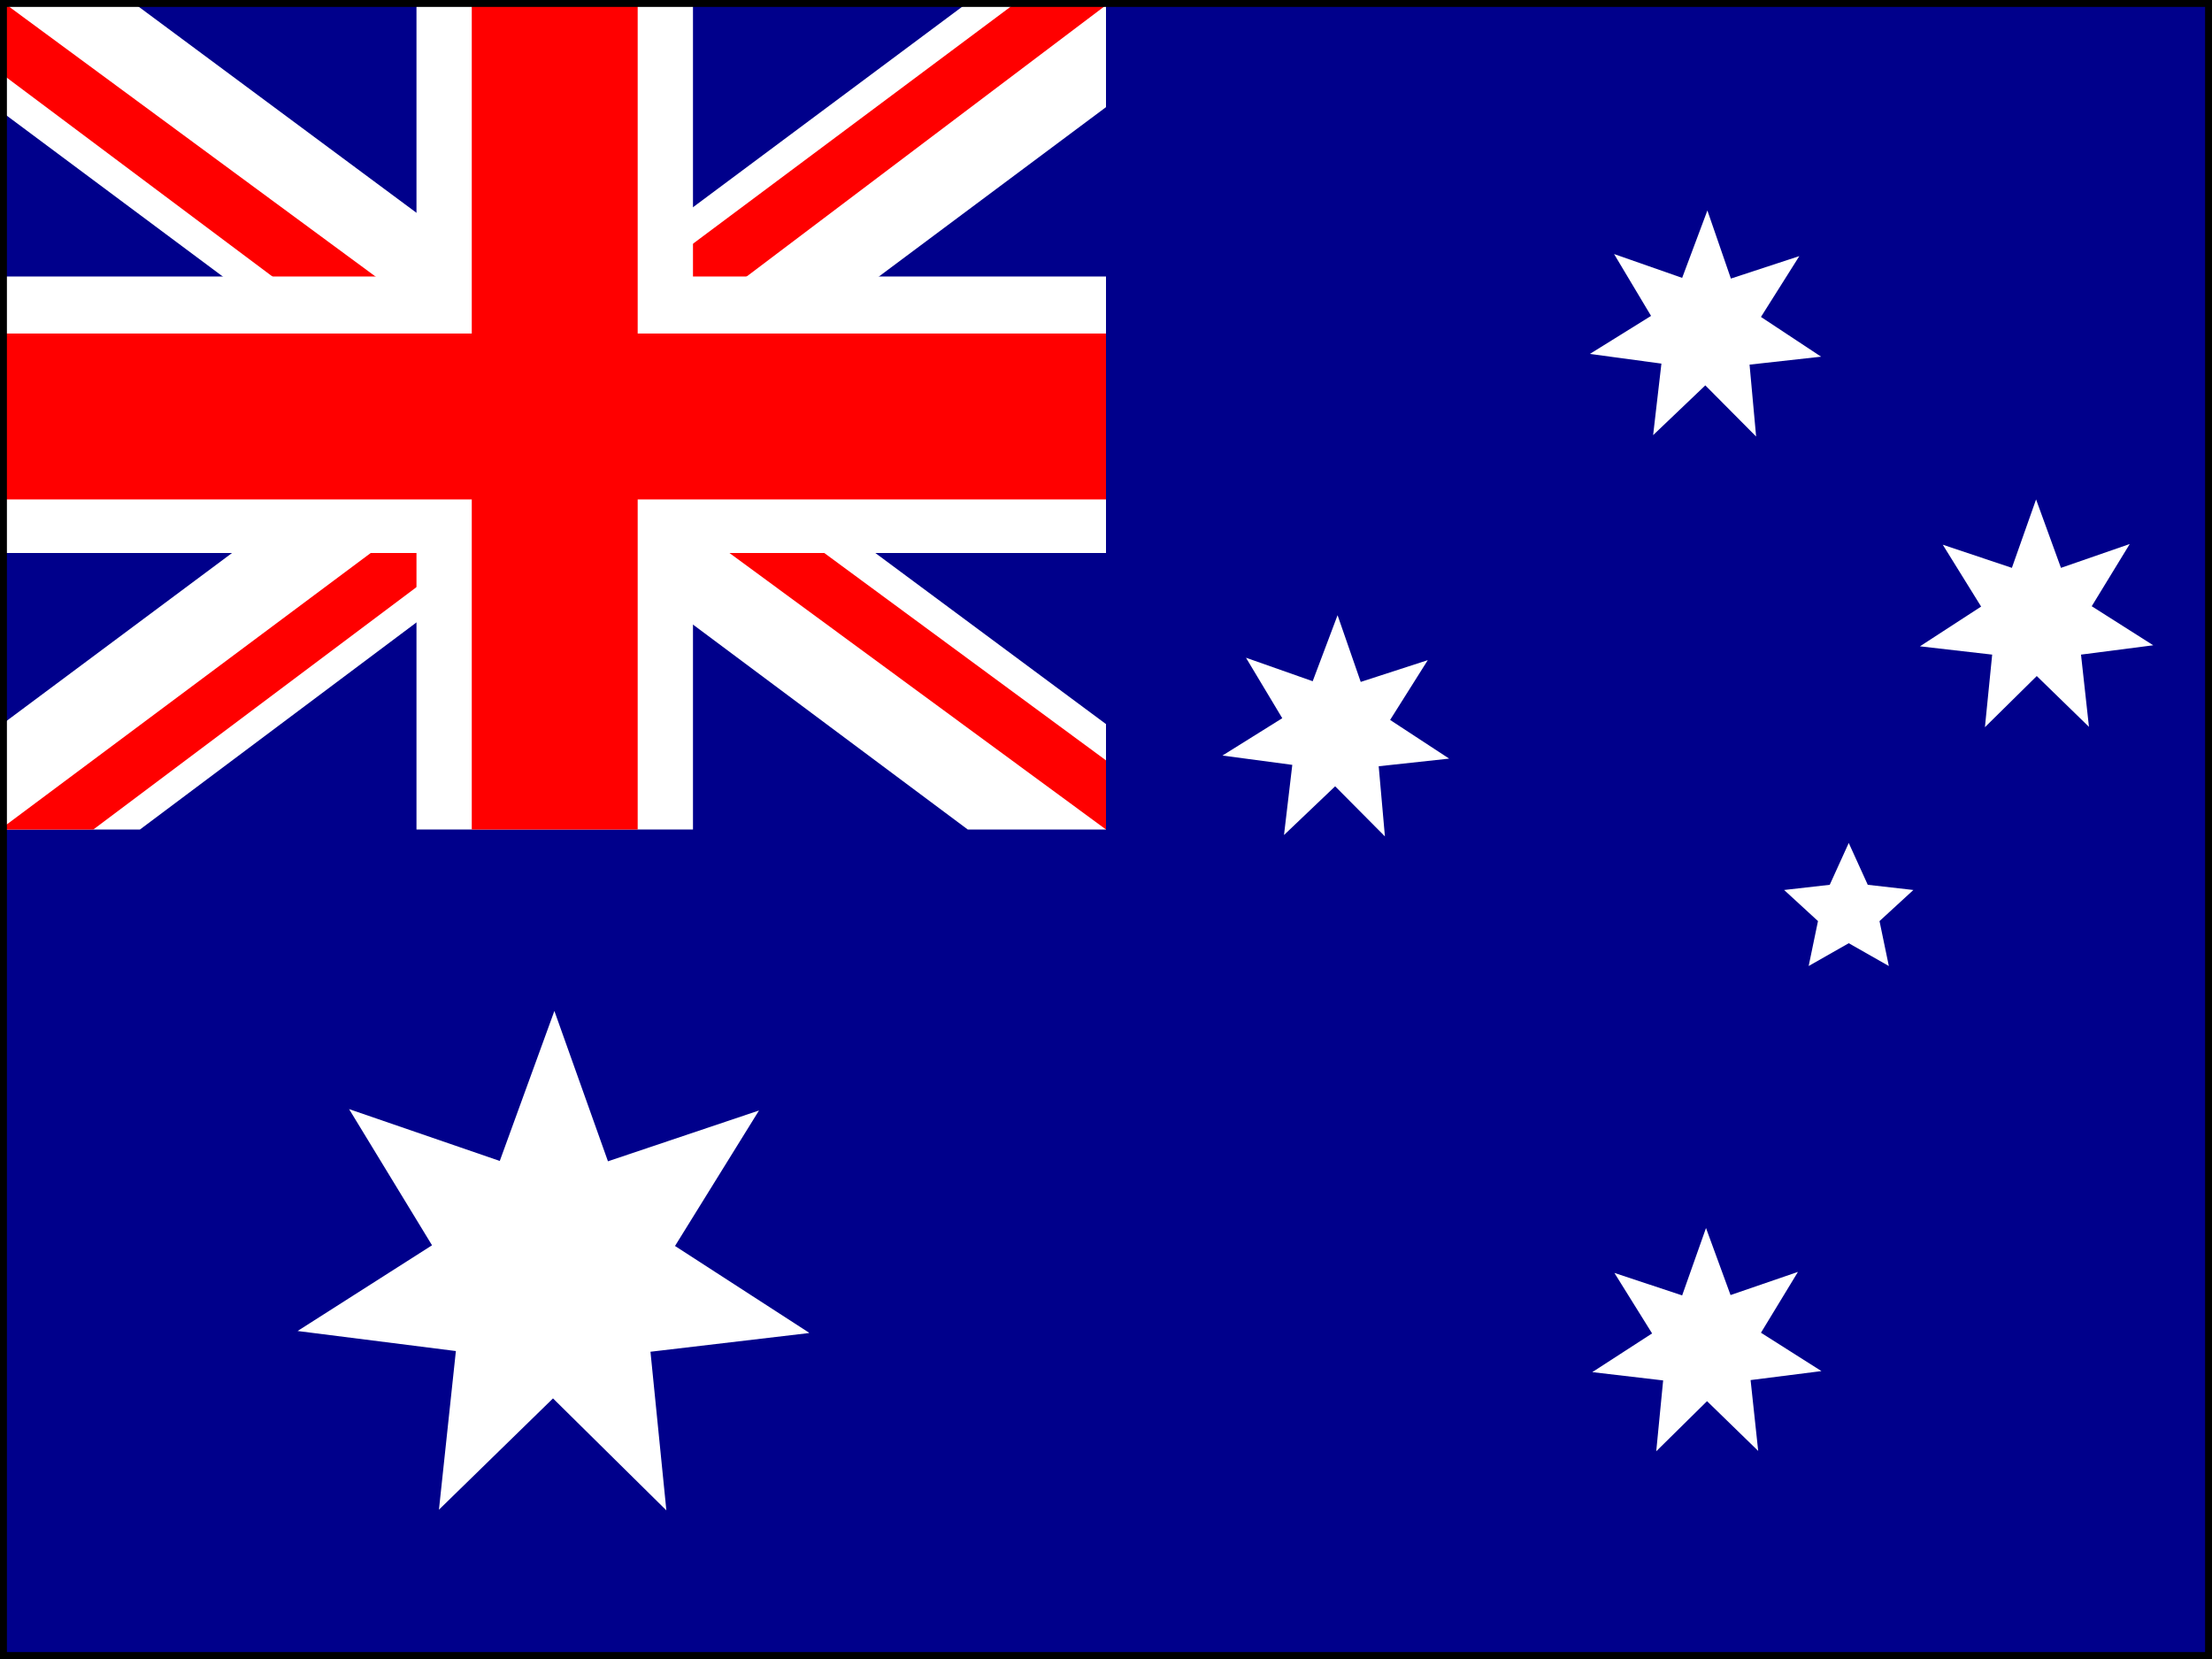
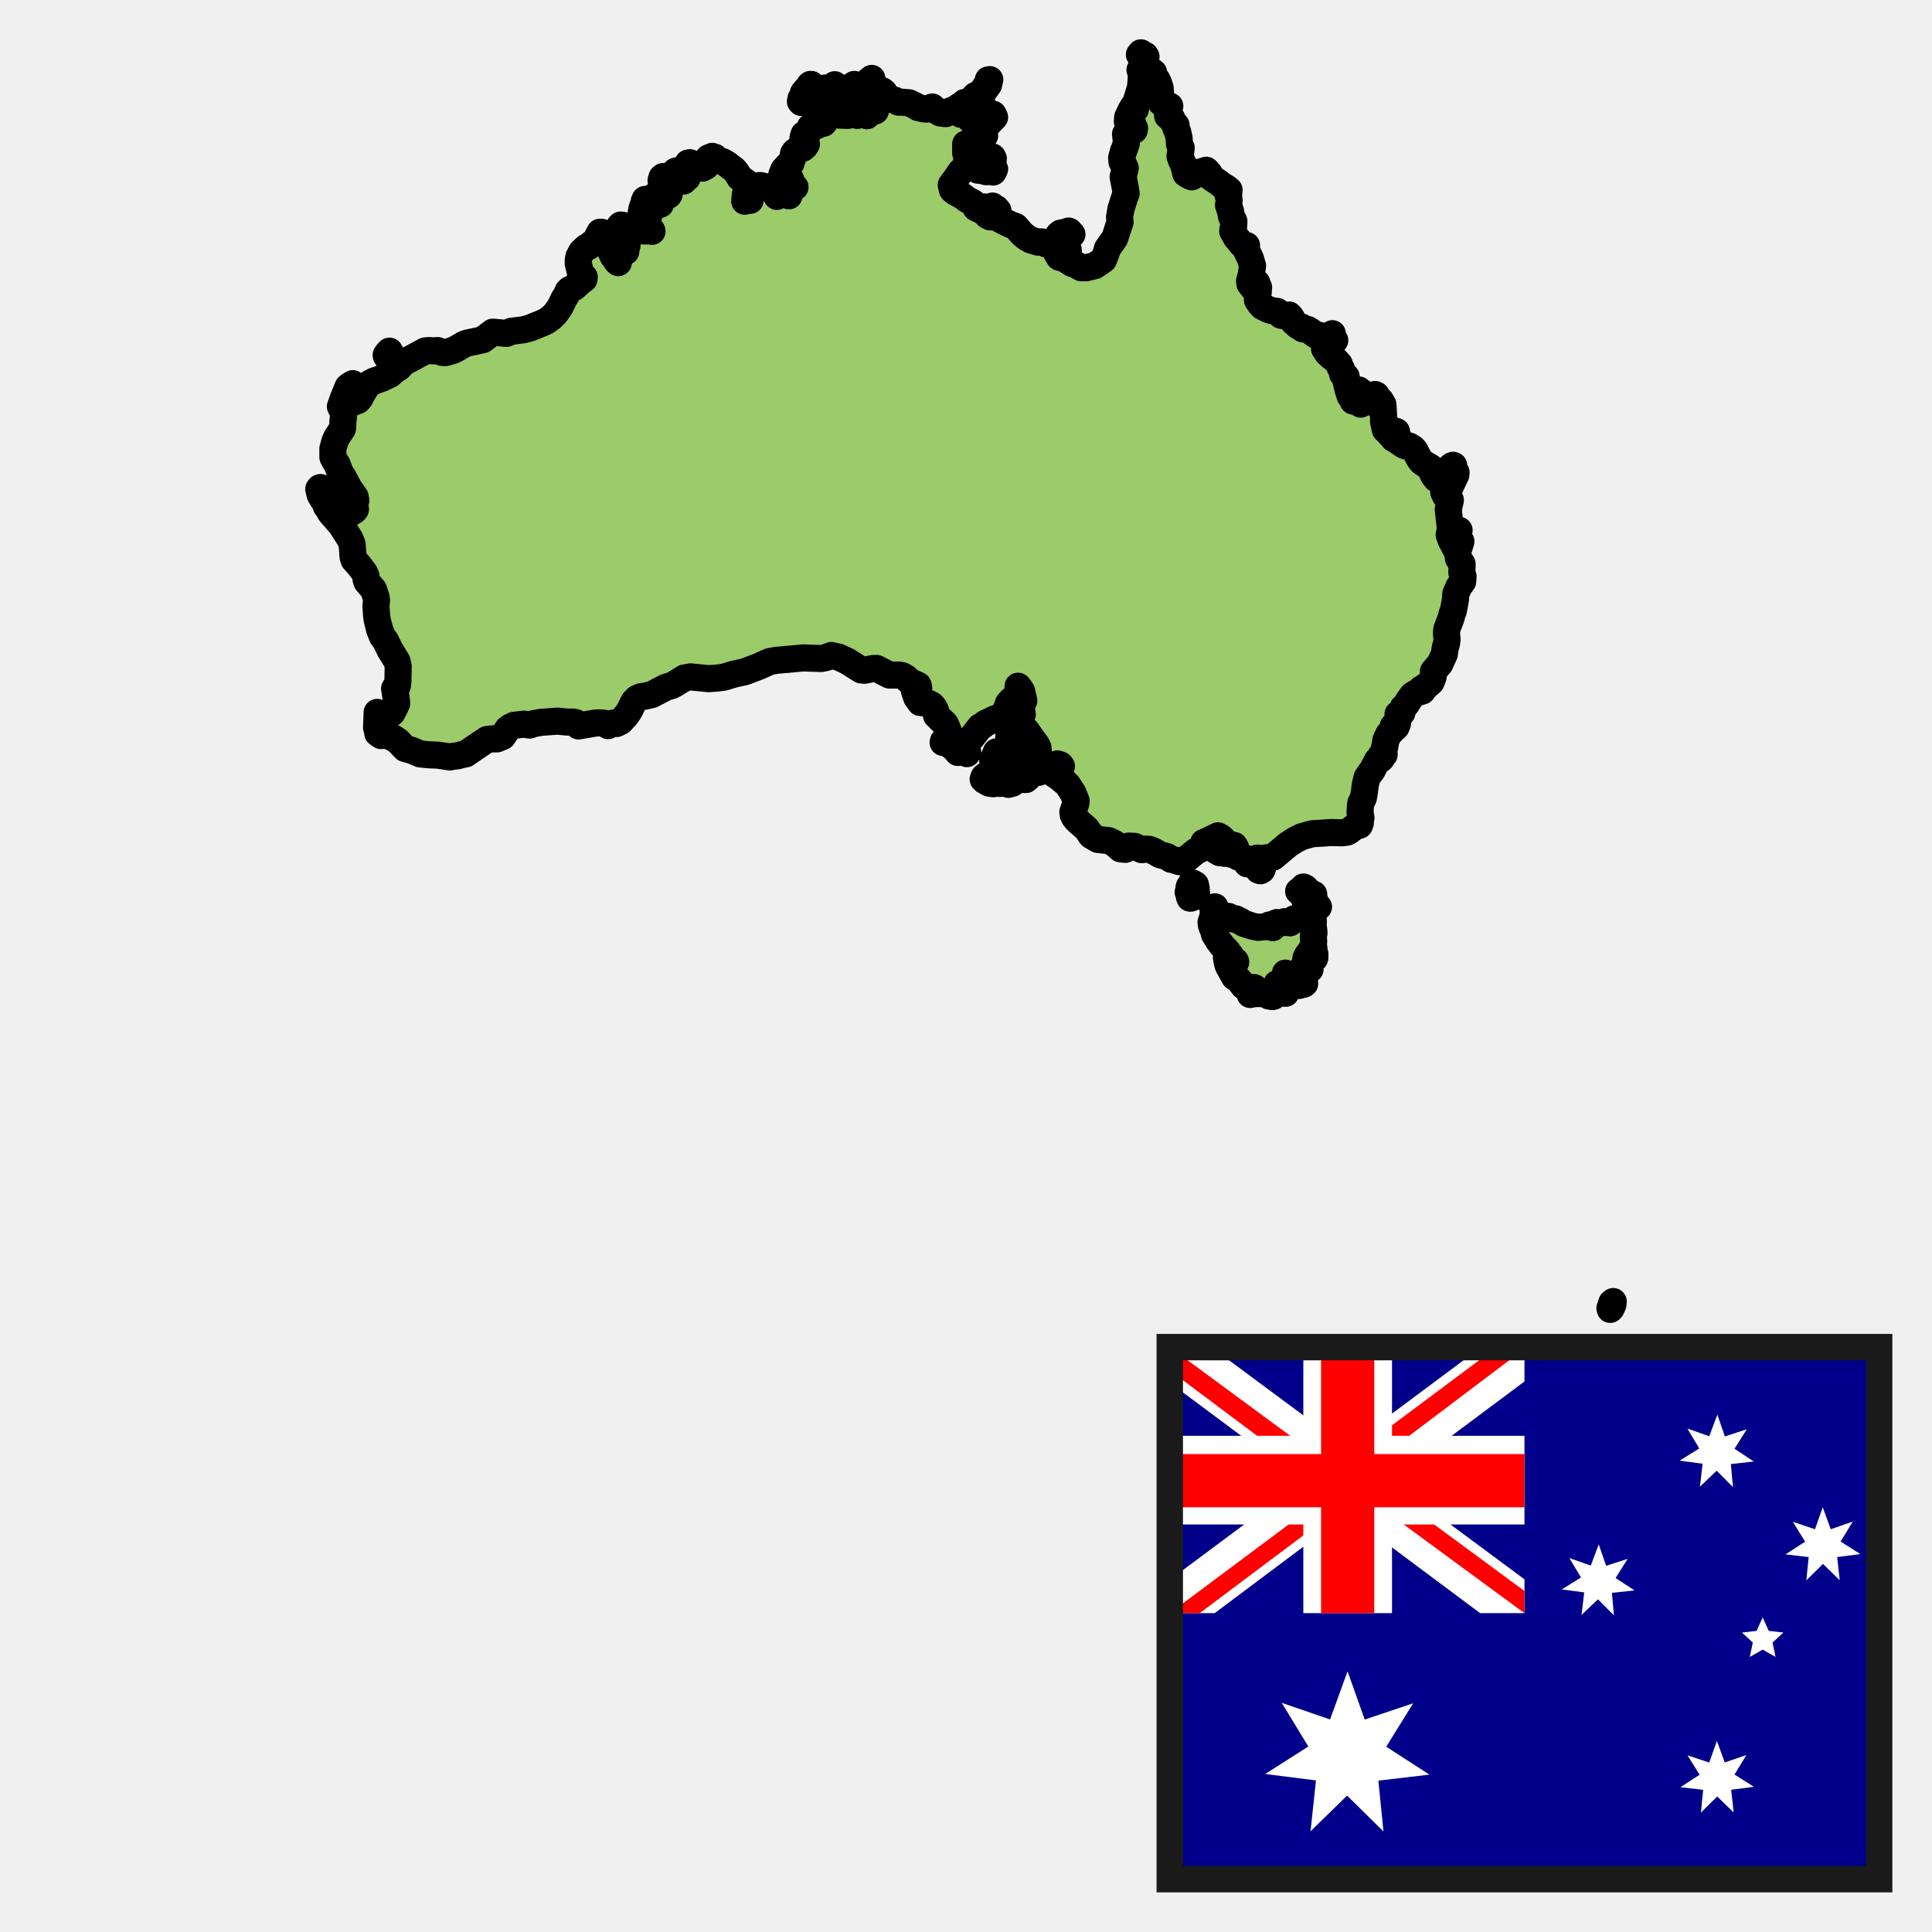
- <svg xmlns="http://www.w3.org/2000/svg" id="flag-icons-au" viewBox="0 0 640 480" data-copyright="© 2026 Sensory App House">
-   <path fill="#00008B" d="M0 0h640v480H0z" />
-   <path fill="#fff" d="m37.5 0 122 90.5L281 0h39v31l-120 89.5 120 89V240h-40l-120-89.5L40.5 240H0v-30l119.5-89L0 32V0z" />
-   <path fill="red" d="M212 140.5 320 220v20l-135.5-99.5zm-92 10 3 17.5-96 72H0zM320 0v1.5l-124.5 94 1-22L295 0zM0 0l119.5 88h-30L0 21z" />
-   <path fill="#fff" d="M120.5 0v240h80V0zM0 80v80h320V80z" />
-   <path fill="red" d="M0 96.5v48h320v-48zM136.5 0v240h48V0z" />
-   <path fill="#fff" d="m527 396.7-20.5 2.6 2.2 20.5-14.8-14.4-14.7 14.5 2-20.5-20.5-2.4 17.3-11.2-10.9-17.5 19.6 6.5 6.9-19.5 7.1 19.4 19.5-6.7-10.7 17.6zm-3.7-117.2 2.7-13-9.8-9 13.2-1.5 5.5-12.1 5.5 12.1 13.2 1.5-9.8 9 2.7 13-11.6-6.6zm-104.1-60-20.3 2.2 1.8 20.3-14.4-14.5-14.8 14.1 2.4-20.3-20.2-2.7 17.3-10.8-10.5-17.5 19.3 6.8L387 178l6.7 19.3 19.4-6.3-10.9 17.3 17.1 11.2ZM623 186.7l-20.9 2.7 2.3 20.9-15.1-14.7-15 14.8 2.1-21-20.9-2.4 17.7-11.5-11.1-17.9 20 6.7 7-19.8 7.2 19.8 19.9-6.9-11 18zm-96.1-83.5-20.7 2.3 1.9 20.8-14.7-14.8-15.1 14.4 2.4-20.7-20.7-2.8 17.7-11L467 73.5l19.7 6.9 7.3-19.5 6.8 19.7 19.8-6.5-11.1 17.6zM234 385.7l-45.8 5.4 4.6 45.9-32.8-32.4-33 32.2 4.9-45.9-45.8-5.8 38.9-24.8-24-39.4 43.6 15 15.8-43.4 15.5 43.5 43.7-14.7-24.3 39.2 38.8 25.1Z" />
-   <rect x="1" y="1" width="638" height="478" fill="none" stroke="#000000" stroke-width="2" />
+ <svg xmlns="http://www.w3.org/2000/svg" viewBox="0 0 512 512">
+   <g transform="translate(51.76 -23.74) scale(0.7978)">
+     <path d="M 323.7 65.0 L 323.4 66.2 L 323.0 67.1 L 322.9 67.6 L 323.0 68.3 L 323.8 68.8 L 324.4 69.2 L 324.7 70.1 L 325.8 71.4 L 325.7 72.3 L 326.3 73.5 L 326.8 75.7 L 326.9 77.6 L 327.5 78.9 L 327.1 81.7 L 327.5 82.9 L 328.0 83.8 L 328.6 85.7 L 329.0 87.4 L 329.7 87.9 L 331.0 88.5 L 332.3 87.8 L 333.3 87.0 L 334.3 86.8 L 335.8 86.3 L 336.8 87.4 L 337.4 88.7 L 339.9 90.4 L 341.3 91.5 L 342.4 92.1 L 343.4 92.9 L 343.3 93.8 L 343.0 94.4 L 343.3 95.4 L 343.4 96.5 L 343.2 97.9 L 343.9 100.0 L 344.2 101.7 L 345.0 103.3 L 344.9 105.0 L 344.7 105.7 L 344.6 106.6 L 345.3 107.8 L 345.8 108.7 L 346.6 109.6 L 347.7 111.0 L 348.5 111.3 L 349.2 111.3 L 349.1 112.8 L 350.5 115.7 L 351.2 118.1 L 350.7 121.3 L 350.2 123.1 L 350.3 124.0 L 352.1 126.3 L 353.1 126.7 L 352.9 127.7 L 352.8 129.4 L 353.6 130.6 L 354.5 131.6 L 355.5 132.1 L 356.5 132.6 L 357.8 133.0 L 359.4 133.2 L 360.2 133.9 L 360.7 134.5 L 362.0 134.7 L 362.5 134.6 L 363.3 134.4 L 363.7 134.8 L 364.1 135.3 L 364.8 136.7 L 366.3 138.0 L 367.3 138.3 L 367.9 139.0 L 368.7 139.1 L 369.5 139.2 L 370.5 139.8 L 372.1 141.0 L 373.6 141.2 L 374.3 141.5 L 375.8 142.9 L 376.4 143.6 L 377.0 144.7 L 376.2 144.8 L 375.5 144.6 L 375.1 145.6 L 376.1 147.1 L 377.2 148.1 L 378.6 149.2 L 380.0 150.7 L 380.3 151.8 L 380.7 152.3 L 381.1 154.0 L 382.3 154.9 L 382.3 156.7 L 382.9 159.1 L 383.6 161.3 L 384.1 161.9 L 384.6 163.0 L 385.2 162.8 L 385.7 162.5 L 386.6 163.5 L 387.1 164.0 L 387.4 163.7 L 386.8 161.7 L 387.2 160.6 L 387.6 160.4 L 388.1 160.4 L 388.7 161.3 L 389.6 162.3 L 391.2 163.2 L 392.4 164.1 L 392.8 164.0 L 392.7 163.4 L 392.7 162.4 L 393.2 162.3 L 393.7 162.8 L 394.5 164.2 L 394.7 167.3 L 394.7 169.8 L 395.3 172.5 L 396.1 173.2 L 396.6 173.8 L 397.5 174.7 L 398.1 175.5 L 398.9 175.9 L 401.4 177.6 L 402.1 177.9 L 403.2 177.9 L 404.5 178.7 L 405.1 179.4 L 406.6 182.2 L 407.3 183.1 L 408.7 184.1 L 409.3 184.4 L 410.3 185.0 L 410.7 186.0 L 410.8 186.5 L 411.3 187.6 L 412.2 188.8 L 413.4 189.4 L 414.6 190.9 L 414.7 193.3 L 415.3 194.5 L 415.7 195.0 L 416.6 195.5 L 416.9 195.9 L 416.2 199.0 L 416.9 205.4 L 416.5 207.4 L 417.2 209.3 L 419.0 212.7 L 419.4 213.9 L 419.6 215.3 L 420.8 217.1 L 420.7 219.9 L 421.1 221.2 L 421.0 222.9 L 419.7 224.7 L 418.7 227.0 L 418.6 228.9 L 417.9 232.6 L 417.5 233.6 L 417.1 235.1 L 415.7 238.8 L 415.6 240.3 L 415.8 242.0 L 415.6 243.7 L 415.2 244.9 L 414.9 247.0 L 413.4 250.3 L 411.3 252.7 L 411.2 254.5 L 410.9 255.3 L 410.5 256.3 L 409.1 257.5 L 408.4 257.9 L 408.1 258.6 L 407.3 258.6 L 407.3 258.8 L 407.8 259.0 L 407.6 259.3 L 405.6 259.9 L 404.3 260.7 L 403.0 262.5 L 402.4 263.5 L 401.7 264.4 L 401.2 264.8 L 401.0 265.3 L 400.8 266.5 L 400.1 266.7 L 399.5 267.0 L 399.7 268.1 L 399.4 269.4 L 399.3 270.2 L 399.0 270.8 L 398.6 270.6 L 398.3 270.7 L 397.9 271.0 L 398.5 271.1 L 398.9 271.2 L 397.6 272.4 L 396.4 273.7 L 396.0 274.5 L 395.5 275.6 L 395.1 277.9 L 394.7 279.3 L 394.9 280.2 L 394.9 280.4 L 394.6 280.5 L 394.4 280.3 L 393.9 280.7 L 393.7 281.0 L 394.0 281.4 L 394.1 281.5 L 394.0 281.7 L 393.8 281.9 L 393.3 281.9 L 392.7 282.3 L 390.9 285.7 L 390.1 286.7 L 389.2 288.1 L 388.9 289.3 L 388.6 290.7 L 388.3 293.1 L 388.0 294.8 L 387.2 296.4 L 387.0 297.5 L 386.9 299.7 L 387.2 301.4 L 387.0 302.3 L 387.0 303.1 L 386.7 303.9 L 385.6 304.1 L 384.7 304.7 L 383.3 305.8 L 382.5 306.2 L 380.8 306.4 L 377.5 306.3 L 371.1 306.7 L 369.9 307.0 L 367.5 307.7 L 365.3 308.8 L 363.0 310.3 L 358.0 314.5 L 354.1 314.9 L 353.4 314.9 L 352.8 314.8 L 352.0 315.1 L 352.0 315.6 L 352.7 316.1 L 353.2 316.6 L 354.0 316.0 L 354.4 316.1 L 354.5 317.4 L 354.5 318.2 L 354.3 318.7 L 353.8 319.0 L 353.2 318.8 L 353.1 318.4 L 352.4 317.3 L 351.5 316.4 L 350.7 316.1 L 350.2 316.4 L 349.4 316.7 L 348.8 315.5 L 348.1 314.5 L 347.1 314.4 L 346.3 314.4 L 345.7 314.0 L 344.4 313.3 L 344.6 312.8 L 345.0 312.2 L 345.7 312.0 L 345.5 311.2 L 345.1 310.6 L 344.1 310.4 L 343.4 310.5 L 343.0 311.0 L 342.5 311.9 L 340.3 313.0 L 339.2 312.4 L 338.0 311.5 L 338.6 311.5 L 339.8 311.5 L 340.8 310.7 L 341.3 310.2 L 341.8 309.1 L 341.2 308.4 L 340.5 307.8 L 339.7 307.4 L 336.4 309.0 L 335.7 309.3 L 335.0 309.6 L 336.2 309.9 L 336.8 309.8 L 337.6 310.3 L 336.4 310.9 L 335.5 311.1 L 334.4 311.5 L 332.3 312.6 L 329.6 314.8 L 328.4 315.4 L 327.0 316.0 L 325.1 315.4 L 324.1 315.2 L 322.8 314.3 L 320.5 313.7 L 318.4 312.5 L 316.9 311.9 L 315.9 311.8 L 314.4 312.0 L 312.0 310.9 L 310.1 310.8 L 308.9 311.9 L 307.9 311.8 L 307.3 311.7 L 305.3 309.9 L 303.4 309.0 L 299.8 308.6 L 297.6 307.3 L 296.0 305.0 L 292.8 302.2 L 292.0 301.2 L 291.6 300.3 L 291.5 299.5 L 292.0 298.1 L 292.5 296.6 L 292.6 295.8 L 291.5 293.1 L 289.8 290.5 L 289.0 289.7 L 286.9 288.0 L 285.0 286.7 L 284.5 286.0 L 284.4 285.7 L 285.3 285.9 L 285.7 285.3 L 286.3 285.2 L 286.8 285.9 L 287.4 286.0 L 287.4 284.8 L 287.7 284.3 L 287.5 284.0 L 287.3 283.8 L 286.4 283.5 L 285.5 283.9 L 284.8 284.4 L 283.9 284.8 L 283.5 285.3 L 282.5 285.3 L 282.1 285.4 L 280.2 286.3 L 278.9 286.3 L 277.0 286.0 L 277.6 284.8 L 278.4 284.1 L 279.0 283.3 L 280.1 280.5 L 279.9 278.1 L 279.4 277.1 L 277.8 275.0 L 277.0 273.8 L 276.1 272.5 L 275.7 273.3 L 275.4 274.1 L 274.5 275.2 L 274.1 277.7 L 272.4 281.6 L 271.2 281.7 L 270.2 281.5 L 268.5 282.0 L 267.3 282.5 L 266.2 282.5 L 265.6 282.6 L 264.9 282.5 L 266.1 279.5 L 267.1 279.6 L 268.3 279.5 L 268.8 279.5 L 269.6 279.5 L 270.2 278.1 L 270.6 276.5 L 270.3 275.5 L 270.2 274.5 L 270.5 273.3 L 270.6 272.4 L 272.0 269.6 L 273.3 268.2 L 274.7 267.0 L 274.5 265.9 L 274.0 264.5 L 273.9 263.5 L 274.6 263.1 L 275.2 262.5 L 274.5 259.4 L 274.0 258.6 L 273.3 257.7 L 273.3 258.8 L 273.3 259.9 L 272.3 261.4 L 271.0 262.4 L 270.1 263.4 L 269.3 265.6 L 268.2 267.5 L 267.2 268.2 L 266.3 268.3 L 265.4 268.6 L 264.0 269.3 L 262.5 270.0 L 261.5 270.8 L 260.7 271.2 L 257.8 274.9 L 256.4 276.2 L 256.2 276.7 L 255.6 277.1 L 255.7 277.7 L 256.2 278.1 L 256.6 279.7 L 256.3 280.1 L 255.8 279.9 L 254.7 279.0 L 253.9 279.3 L 253.3 279.7 L 251.8 278.0 L 251.1 277.6 L 250.3 276.9 L 249.4 276.4 L 249.1 276.3 L 248.4 276.4 L 248.5 276.0 L 248.9 275.6 L 249.3 275.5 L 250.0 276.0 L 250.8 276.5 L 251.3 276.6 L 251.5 276.4 L 250.7 274.4 L 250.2 272.8 L 250.0 272.3 L 249.3 270.6 L 249.0 270.1 L 247.7 268.9 L 246.2 267.4 L 245.9 265.8 L 245.3 264.7 L 244.7 264.0 L 243.6 263.4 L 240.8 263.1 L 239.6 261.4 L 238.9 259.3 L 239.4 259.1 L 240.0 259.1 L 240.3 258.4 L 240.1 257.4 L 237.3 256.1 L 235.9 254.8 L 234.8 254.2 L 233.8 254.0 L 232.3 254.0 L 230.6 254.0 L 226.3 251.8 L 225.3 251.8 L 222.3 252.4 L 221.2 252.3 L 216.6 249.4 L 213.6 248.0 L 212.6 247.8 L 211.3 247.5 L 210.2 247.9 L 209.4 248.2 L 207.9 248.5 L 201.8 248.3 L 196.5 248.8 L 193.0 249.1 L 190.8 249.5 L 187.0 251.2 L 182.5 252.9 L 178.9 253.7 L 175.6 254.7 L 173.3 255.0 L 170.5 255.2 L 164.5 254.6 L 162.4 255.0 L 159.2 257.0 L 158.2 257.5 L 156.4 258.0 L 151.6 260.5 L 149.4 261.0 L 148.0 261.2 L 146.8 261.7 L 145.7 262.8 L 144.2 265.8 L 143.3 267.2 L 141.3 269.4 L 139.9 270.1 L 138.6 270.0 L 137.1 270.8 L 135.8 270.0 L 134.8 269.9 L 133.1 269.9 L 127.3 270.9 L 126.4 269.8 L 125.4 269.6 L 123.3 269.6 L 120.3 269.3 L 114.8 269.7 L 112.1 270.2 L 111.1 270.6 L 109.1 270.3 L 105.8 270.7 L 104.6 271.3 L 103.8 271.9 L 102.1 274.4 L 100.2 275.2 L 98.6 275.2 L 96.9 275.4 L 93.3 277.8 L 89.8 280.2 L 88.6 280.4 L 87.2 280.8 L 85.5 281.0 L 84.6 281.2 L 80.5 280.6 L 77.9 280.5 L 74.7 280.2 L 71.9 279.0 L 69.7 278.4 L 67.3 275.9 L 65.8 274.9 L 63.1 273.8 L 62.3 273.8 L 61.7 274.1 L 60.6 273.3 L 60.5 272.3 L 60.2 271.4 L 60.3 269.1 L 60.4 266.4 L 61.4 267.0 L 62.2 267.6 L 63.8 267.6 L 65.3 266.6 L 66.1 265.1 L 66.9 263.4 L 66.7 261.6 L 66.2 258.5 L 66.6 257.8 L 67.1 257.6 L 67.3 256.0 L 67.4 251.2 L 67.0 249.4 L 64.7 245.7 L 63.2 242.6 L 62.1 241.1 L 61.2 238.8 L 60.4 235.6 L 60.2 234.0 L 60.0 231.0 L 60.2 229.3 L 60.1 228.3 L 59.2 225.6 L 57.0 223.0 L 56.7 222.1 L 56.7 221.1 L 56.2 220.0 L 54.4 217.6 L 52.7 215.7 L 52.4 214.7 L 52.1 210.6 L 51.4 208.8 L 48.4 204.1 L 44.9 200.1 L 44.0 198.5 L 43.5 197.9 L 43.8 197.8 L 44.2 198.1 L 44.6 198.5 L 44.8 198.5 L 45.0 198.2 L 45.0 197.4 L 45.1 197.0 L 45.4 197.2 L 45.8 198.1 L 46.9 200.3 L 47.2 201.4 L 48.7 201.8 L 49.1 201.5 L 49.6 200.9 L 49.8 199.3 L 49.1 198.6 L 48.4 198.3 L 47.3 197.1 L 46.6 195.3 L 45.5 193.5 L 45.5 192.9 L 46.0 192.5 L 46.8 192.7 L 47.6 193.7 L 48.5 194.6 L 48.3 196.3 L 48.2 196.7 L 48.3 197.1 L 48.6 197.4 L 49.0 197.7 L 49.4 197.3 L 49.8 196.4 L 50.0 196.5 L 50.6 198.6 L 51.1 199.2 L 52.0 199.9 L 52.8 199.4 L 53.2 198.9 L 53.0 197.4 L 53.3 195.9 L 53.1 194.8 L 51.1 192.0 L 49.2 188.4 L 48.1 186.7 L 47.1 184.0 L 46.5 183.1 L 45.7 181.6 L 45.7 179.9 L 45.7 178.8 L 46.4 176.3 L 47.0 175.0 L 48.9 172.1 L 49.0 170.8 L 49.0 169.9 L 49.2 168.4 L 49.2 167.4 L 49.0 166.4 L 48.2 164.8 L 49.2 162.0 L 50.7 158.3 L 51.3 157.8 L 52.3 157.2 L 52.5 158.0 L 52.0 160.6 L 52.7 161.9 L 52.5 163.4 L 53.1 163.1 L 54.0 162.8 L 54.7 162.0 L 55.0 161.3 L 56.8 158.3 L 57.8 157.2 L 59.2 156.4 L 62.0 155.4 L 64.7 154.1 L 66.0 152.9 L 67.7 151.8 L 68.8 150.6 L 69.9 149.8 L 75.5 146.8 L 76.4 146.3 L 77.6 146.2 L 79.1 146.3 L 80.5 146.2 L 81.9 146.8 L 83.0 146.9 L 85.5 146.2 L 86.9 145.5 L 89.3 144.1 L 90.4 143.7 L 92.8 143.2 L 95.5 142.6 L 98.8 140.1 L 101.2 140.3 L 103.3 140.5 L 105.0 139.8 L 109.0 139.3 L 111.2 138.7 L 115.4 137.0 L 116.5 136.5 L 118.2 135.3 L 119.7 133.8 L 121.1 131.8 L 122.0 130.0 L 122.4 129.1 L 123.3 127.7 L 123.8 126.5 L 124.3 126.0 L 125.9 125.2 L 128.3 123.0 L 129.1 122.5 L 129.2 121.8 L 128.7 121.4 L 128.1 121.2 L 127.6 118.9 L 127.2 117.3 L 127.2 116.2 L 127.4 115.1 L 128.3 113.4 L 129.0 112.7 L 129.9 111.9 L 130.7 111.6 L 131.4 110.9 L 132.6 110.2 L 133.1 109.5 L 133.8 108.0 L 134.4 106.9 L 134.9 106.9 L 135.9 109.5 L 136.5 110.9 L 137.7 112.5 L 138.8 114.9 L 139.7 116.0 L 140.1 116.7 L 140.5 117.0 L 140.6 116.6 L 140.5 116.0 L 140.9 114.2 L 140.7 112.9 L 140.8 112.4 L 141.0 112.2 L 141.4 112.4 L 142.2 113.1 L 142.7 113.3 L 143.0 113.3 L 142.9 112.1 L 143.4 111.4 L 143.2 110.9 L 142.5 110.9 L 142.2 110.3 L 141.6 109.6 L 140.9 109.1 L 140.0 107.9 L 139.8 107.4 L 140.1 107.2 L 140.6 107.2 L 141.1 106.7 L 141.2 106.0 L 140.9 104.9 L 141.3 104.5 L 142.0 104.6 L 143.2 106.4 L 143.7 106.2 L 144.2 105.5 L 145.0 105.3 L 145.8 105.4 L 146.3 105.9 L 147.3 106.5 L 148.8 106.4 L 149.5 106.5 L 151.0 106.4 L 151.7 106.6 L 151.6 106.3 L 150.8 106.0 L 149.9 105.9 L 148.8 105.9 L 148.3 105.6 L 148.2 104.7 L 148.4 104.1 L 148.6 103.8 L 149.3 103.9 L 149.9 103.9 L 150.0 103.0 L 150.2 102.2 L 150.6 101.6 L 150.6 101.0 L 150.2 101.2 L 149.3 102.6 L 148.8 101.4 L 148.1 100.6 L 148.3 99.3 L 148.7 98.1 L 149.3 97.9 L 149.8 98.1 L 150.6 97.4 L 151.0 96.8 L 150.9 96.4 L 151.0 96.0 L 151.5 96.1 L 153.6 97.3 L 154.0 97.8 L 154.5 97.6 L 154.6 97.0 L 154.6 96.3 L 154.1 96.4 L 153.0 96.4 L 152.8 96.0 L 152.9 95.7 L 152.4 95.0 L 153.1 94.5 L 153.7 94.5 L 154.1 94.1 L 154.1 93.7 L 154.2 93.5 L 154.6 93.8 L 155.7 93.9 L 156.7 94.5 L 157.2 94.6 L 157.4 94.3 L 157.5 93.6 L 156.2 93.0 L 156.1 92.3 L 155.5 91.6 L 155.5 90.8 L 156.4 90.2 L 156.5 89.6 L 157.0 89.3 L 157.9 89.3 L 158.6 88.8 L 159.3 88.6 L 159.5 87.5 L 159.4 86.7 L 159.8 86.5 L 160.5 86.9 L 160.3 87.8 L 160.3 88.6 L 160.1 89.1 L 160.3 89.1 L 160.5 88.9 L 160.8 88.3 L 161.5 88.5 L 161.7 89.1 L 161.8 89.7 L 162.2 89.9 L 162.7 89.0 L 163.4 88.8 L 163.4 87.6 L 163.7 86.8 L 163.7 86.2 L 164.2 85.9 L 164.3 85.2 L 163.9 84.8 L 163.7 83.9 L 164.3 83.8 L 164.9 84.2 L 165.4 85.2 L 165.6 85.7 L 166.0 85.4 L 166.2 84.7 L 167.0 84.3 L 167.7 84.9 L 168.5 85.6 L 169.6 85.0 L 170.5 83.7 L 170.3 83.0 L 170.5 82.2 L 171.7 81.7 L 172.6 82.0 L 173.5 82.9 L 175.3 83.5 L 176.8 84.4 L 177.5 85.0 L 178.9 86.0 L 179.7 86.9 L 180.8 88.7 L 183.6 90.8 L 183.8 91.2 L 183.4 91.9 L 183.1 92.8 L 182.7 94.3 L 182.5 96.6 L 183.0 96.4 L 183.4 95.6 L 183.8 95.7 L 184.3 96.3 L 184.3 95.8 L 184.0 95.5 L 183.5 94.4 L 183.5 93.9 L 183.9 93.4 L 184.6 92.9 L 185.2 92.6 L 185.7 92.3 L 185.7 91.9 L 186.3 91.5 L 187.3 91.4 L 187.8 91.4 L 191.8 92.4 L 192.8 93.4 L 192.9 94.5 L 193.2 95.0 L 193.5 94.2 L 193.4 92.6 L 193.7 92.3 L 194.8 92.5 L 195.5 92.8 L 196.5 93.9 L 196.7 94.4 L 197.2 94.8 L 197.3 94.3 L 197.1 93.6 L 197.0 92.8 L 197.2 92.1 L 198.4 92.0 L 199.2 91.9 L 198.8 91.6 L 198.3 91.5 L 197.4 90.9 L 196.9 90.2 L 197.8 89.5 L 197.7 89.3 L 196.9 89.4 L 195.8 88.7 L 194.8 87.8 L 195.5 86.1 L 197.0 84.5 L 197.9 83.9 L 197.9 83.4 L 198.4 82.4 L 198.6 81.5 L 198.7 80.8 L 199.1 80.2 L 200.0 79.5 L 201.2 79.2 L 201.8 79.0 L 202.5 78.4 L 203.0 77.6 L 201.8 76.2 L 201.9 75.4 L 202.2 74.4 L 203.6 73.7 L 204.3 71.9 L 204.8 71.6 L 205.9 71.7 L 206.4 71.5 L 206.3 70.1 L 206.4 69.5 L 206.9 69.3 L 207.5 69.5 L 207.8 70.1 L 208.7 70.7 L 209.0 70.3 L 208.8 69.7 L 208.7 68.9 L 209.5 68.7 L 210.2 68.7 L 210.2 68.0 L 210.1 67.5 L 210.4 67.2 L 212.0 67.1 L 212.4 66.6 L 212.6 66.1 L 212.8 66.4 L 213.1 67.4 L 214.0 68.0 L 216.7 68.1 L 218.2 67.6 L 218.9 67.9 L 219.9 68.1 L 220.9 67.6 L 221.6 67.2 L 222.7 67.7 L 223.1 68.2 L 223.4 67.1 L 224.0 66.7 L 224.7 66.5 L 225.6 66.7 L 225.9 66.6 L 225.2 65.8 L 225.2 65.0 L 225.2 63.9 L 225.3 62.9 L 225.6 62.2 L 223.7 60.7 L 221.9 60.5 L 220.5 60.8 L 219.9 60.5 L 218.7 59.4 L 217.6 58.9 L 217.5 58.7 L 218.9 57.8 L 219.4 58.0 L 220.2 58.7 L 220.7 59.0 L 221.1 59.0 L 221.4 58.3 L 221.7 58.0 L 222.4 58.2 L 224.5 59.5 L 225.6 60.8 L 226.2 60.5 L 227.3 59.8 L 228.2 59.9 L 228.8 60.4 L 229.7 61.9 L 230.3 62.7 L 231.9 62.9 L 232.7 63.2 L 233.6 63.7 L 234.7 63.7 L 237.1 63.9 L 239.2 64.9 L 240.1 65.5 L 241.2 65.7 L 241.8 65.9 L 243.0 66.0 L 244.8 65.3 L 245.6 66.0 L 245.9 66.4 L 247.5 67.3 L 249.3 67.5 L 250.6 66.7 L 252.4 66.0 L 253.7 65.1 L 254.6 64.6 L 255.5 63.8 L 255.9 63.8 L 255.1 64.6 L 255.1 65.0 L 255.6 65.2 L 255.6 65.4 L 254.8 66.0 L 253.8 66.9 L 253.9 67.4 L 254.2 67.7 L 254.7 67.6 L 255.3 67.1 L 256.1 66.9 L 256.7 67.2 L 256.9 68.5 L 257.4 69.4 L 258.4 69.5 L 259.0 69.5 L 259.7 68.3 L 259.3 67.3 L 258.9 67.1 L 259.1 66.7 L 260.8 65.0 L 261.7 65.1 L 262.3 66.7 L 263.3 67.6 L 264.4 67.5 L 265.0 67.7 L 265.5 68.7 L 261.6 72.8 L 261.5 73.2 L 262.0 74.0 L 262.2 74.8 L 260.9 76.9 L 260.5 77.0 L 260.0 76.4 L 259.4 76.1 L 258.8 76.3 L 258.2 76.5 L 255.9 77.6 L 255.9 80.6 L 256.5 82.4 L 256.2 83.5 L 255.5 85.6 L 254.8 86.3 L 254.2 86.8 L 252.3 89.6 L 251.7 90.3 L 251.1 91.2 L 251.3 92.1 L 251.5 92.8 L 252.3 93.5 L 255.0 95.0 L 256.3 96.0 L 258.5 97.2 L 259.0 98.1 L 259.3 98.8 L 260.9 99.6 L 262.1 100.1 L 262.4 99.9 L 262.6 99.8 L 262.9 99.8 L 263.2 99.9 L 263.1 100.5 L 263.0 100.8 L 263.1 101.3 L 264.0 101.8 L 265.2 101.8 L 266.0 101.7 L 266.8 102.3 L 267.5 102.7 L 268.8 103.4 L 270.9 104.4 L 272.5 105.0 L 274.5 107.3 L 276.0 108.6 L 277.6 109.5 L 280.0 110.2 L 281.1 110.1 L 282.9 110.9 L 284.7 111.2 L 285.7 112.3 L 286.0 113.1 L 286.1 113.7 L 287.0 115.2 L 288.8 115.7 L 291.1 117.2 L 293.0 117.9 L 293.5 118.3 L 294.3 118.7 L 295.9 118.7 L 298.8 118.0 L 300.0 117.2 L 301.7 116.0 L 302.5 114.0 L 303.0 112.3 L 305.4 108.9 L 306.0 107.1 L 306.7 104.9 L 307.2 103.5 L 307.0 101.9 L 307.5 99.1 L 308.7 95.3 L 309.2 94.0 L 308.9 92.1 L 308.2 88.5 L 308.5 87.3 L 308.9 85.6 L 308.3 84.3 L 307.8 83.5 L 307.7 82.2 L 308.3 80.0 L 308.8 78.8 L 309.3 77.2 L 309.0 74.3 L 310.2 73.2 L 310.6 72.7 L 311.5 72.7 L 311.9 73.0 L 312.0 72.4 L 311.7 71.8 L 311.5 71.2 L 311.3 70.9 L 310.7 70.7 L 310.3 70.4 L 309.6 70.1 L 309.7 68.7 L 310.9 66.2 L 311.5 65.2 L 311.8 65.6 L 312.3 66.0 L 312.4 65.2 L 312.2 64.5 L 313.0 62.0 L 314.0 58.7 L 314.2 55.6 L 315.7 55.0 L 316.5 54.3 L 316.9 53.4 L 317.7 53.4 L 318.3 53.8 L 318.0 54.4 L 317.8 54.9 L 319.4 56.2 L 319.9 57.2 L 320.2 58.1 L 320.5 59.0 L 320.6 60.2 L 320.6 62.0 L 320.8 63.8 L 321.4 64.3 L 321.9 64.7 L 322.6 64.7 L 323.7 65.0 Z M 341.1 334.3 L 342.2 334.4 L 342.8 334.1 L 343.3 334.2 L 343.9 334.7 L 344.7 335.0 L 345.2 334.9 L 345.7 335.0 L 346.1 335.4 L 347.1 335.7 L 347.5 336.0 L 347.9 336.3 L 348.3 336.5 L 351.1 337.4 L 353.0 337.8 L 355.4 337.6 L 356.1 337.4 L 356.8 337.0 L 357.4 337.4 L 357.9 337.9 L 357.8 337.3 L 358.0 336.9 L 358.6 336.5 L 359.3 336.2 L 360.4 336.3 L 361.4 336.2 L 361.9 335.9 L 362.3 335.9 L 363.0 336.2 L 363.6 336.3 L 364.0 336.0 L 364.8 335.1 L 365.2 334.9 L 367.0 335.1 L 367.5 335.1 L 368.4 334.3 L 369.0 334.3 L 370.7 335.0 L 371.4 335.8 L 371.3 337.4 L 371.4 337.9 L 371.5 338.5 L 371.6 339.6 L 371.4 340.7 L 371.4 341.5 L 371.5 342.3 L 371.4 343.9 L 371.6 345.0 L 371.5 345.7 L 371.5 346.0 L 371.7 346.3 L 371.9 346.7 L 371.8 347.1 L 371.9 347.7 L 371.8 348.1 L 371.4 348.0 L 371.3 347.7 L 371.3 347.3 L 371.3 346.9 L 371.1 346.6 L 370.4 346.3 L 370.6 346.0 L 370.9 345.8 L 370.7 345.4 L 370.3 345.8 L 370.0 346.3 L 370.2 346.5 L 369.9 346.6 L 369.3 347.2 L 368.9 348.1 L 368.8 348.9 L 368.8 349.7 L 368.5 350.4 L 368.0 351.0 L 367.9 351.8 L 367.9 353.3 L 368.3 354.6 L 368.5 356.5 L 368.2 356.7 L 367.2 356.8 L 366.7 357.1 L 365.9 356.1 L 365.4 355.2 L 365.8 354.8 L 366.6 355.0 L 366.8 354.8 L 366.9 354.6 L 366.8 354.3 L 365.8 353.8 L 364.7 353.6 L 364.4 353.9 L 364.5 354.8 L 364.4 355.0 L 363.6 355.3 L 363.2 354.0 L 362.1 353.0 L 362.2 353.5 L 362.6 354.3 L 362.6 354.7 L 362.4 355.1 L 362.0 355.3 L 361.8 355.7 L 361.8 356.2 L 361.6 357.0 L 361.0 357.4 L 359.3 356.5 L 359.2 356.8 L 359.2 357.0 L 360.1 357.6 L 359.7 358.0 L 359.4 358.4 L 358.9 359.7 L 358.2 360.7 L 357.8 360.8 L 356.6 360.6 L 355.1 359.7 L 353.9 359.8 L 351.8 359.8 L 350.4 360.1 L 350.1 359.1 L 349.9 358.8 L 350.0 358.5 L 351.0 358.3 L 352.1 358.3 L 351.9 357.9 L 351.7 357.8 L 351.2 357.9 L 349.8 357.6 L 348.8 357.7 L 348.2 357.3 L 347.0 355.7 L 346.4 355.0 L 346.0 354.7 L 345.5 354.5 L 345.2 354.3 L 343.2 350.7 L 342.9 349.9 L 342.5 347.8 L 344.1 348.8 L 344.7 349.4 L 345.1 350.3 L 345.6 349.3 L 345.5 349.0 L 344.0 347.8 L 343.8 347.4 L 343.8 347.0 L 343.4 347.4 L 342.9 347.5 L 343.1 346.7 L 342.9 345.8 L 341.2 344.0 L 339.9 342.3 L 338.6 340.2 L 338.5 340.0 L 338.5 339.5 L 337.9 338.1 L 337.5 337.0 L 337.4 336.1 L 338.0 334.3 L 338.1 333.3 L 339.0 333.7 L 341.1 334.3 Z M 206.4 59.6 L 207.6 59.7 L 209.1 59.0 L 209.8 59.3 L 210.1 59.2 L 211.2 58.6 L 211.9 58.4 L 212.4 57.9 L 212.9 58.4 L 214.0 59.0 L 214.4 59.7 L 214.8 60.0 L 215.0 60.2 L 214.3 60.9 L 214.2 61.6 L 213.5 61.6 L 212.6 62.8 L 209.4 64.8 L 206.6 63.0 L 205.3 61.9 L 204.5 60.3 L 204.4 59.0 L 204.0 58.1 L 204.2 57.9 L 204.3 57.8 L 204.6 57.8 L 205.4 58.7 L 205.8 59.0 L 206.4 59.6 Z M 271.5 287.2 L 273.8 287.4 L 274.6 287.1 L 275.7 287.3 L 276.5 288.2 L 275.9 288.7 L 275.4 288.7 L 273.8 288.4 L 272.2 288.7 L 271.8 289.0 L 271.5 289.9 L 270.1 290.3 L 269.5 289.8 L 267.9 289.5 L 267.3 290.0 L 266.2 289.8 L 265.1 290.1 L 263.7 289.9 L 262.1 289.0 L 261.7 288.6 L 262.0 287.8 L 262.6 287.3 L 266.8 286.5 L 269.1 285.8 L 270.9 285.9 L 271.4 286.1 L 271.9 286.4 L 271.6 287.0 L 271.5 287.2 Z M 263.3 82.3 L 263.7 82.7 L 264.1 82.7 L 264.5 81.8 L 264.8 81.9 L 264.9 82.1 L 265.1 82.5 L 264.5 83.2 L 264.2 83.3 L 264.0 83.6 L 263.6 84.8 L 263.6 85.2 L 264.0 85.6 L 264.9 86.0 L 265.3 85.8 L 265.5 85.9 L 265.3 86.4 L 265.0 86.9 L 263.8 86.7 L 262.7 86.8 L 260.9 86.3 L 260.0 86.3 L 259.7 86.1 L 260.3 85.8 L 260.6 85.3 L 260.5 84.2 L 260.6 82.9 L 261.6 82.2 L 262.1 81.5 L 262.7 81.1 L 263.2 81.2 L 263.1 81.6 L 263.3 82.3 Z M 416.1 193.9 L 415.9 194.2 L 415.5 193.7 L 415.2 192.0 L 415.4 191.1 L 415.9 190.2 L 416.0 189.7 L 415.8 188.7 L 417.2 187.5 L 417.5 186.9 L 417.6 186.2 L 417.1 185.3 L 416.7 185.2 L 417.1 184.7 L 417.5 184.4 L 417.8 184.3 L 418.0 184.4 L 418.2 186.1 L 418.8 186.7 L 418.7 187.5 L 416.7 191.7 L 416.2 193.2 L 416.1 193.9 Z M 368.7 324.7 L 370.4 326.4 L 371.2 326.7 L 371.5 326.8 L 371.4 327.6 L 371.0 327.9 L 371.7 328.3 L 371.6 328.6 L 371.5 328.6 L 370.7 329.1 L 369.7 329.4 L 369.4 329.2 L 369.1 329.0 L 368.9 328.6 L 367.7 327.1 L 367.8 326.7 L 367.5 326.1 L 366.9 326.1 L 366.5 325.8 L 367.2 325.4 L 368.1 324.4 L 368.7 324.7 Z M 204.9 62.5 L 205.6 62.7 L 206.0 63.0 L 206.2 63.3 L 206.3 63.7 L 205.3 63.9 L 203.5 63.3 L 201.8 63.8 L 201.3 63.8 L 201.0 63.5 L 201.2 62.5 L 201.9 62.6 L 202.4 62.3 L 202.3 61.2 L 202.0 60.6 L 202.9 59.5 L 203.3 59.3 L 203.7 59.3 L 204.1 60.0 L 204.2 60.9 L 204.6 61.7 L 204.9 62.5 Z M 330.7 328.1 L 330.4 328.1 L 330.2 327.6 L 330.3 326.8 L 329.8 326.1 L 330.1 325.3 L 330.1 324.5 L 330.2 324.2 L 330.8 323.8 L 330.9 323.1 L 331.3 323.1 L 332.2 323.6 L 332.5 325.0 L 332.3 325.8 L 332.6 326.5 L 332.4 327.2 L 331.7 327.7 L 330.7 328.1 Z M 289.4 108.2 L 288.7 109.0 L 288.3 108.9 L 288.0 109.3 L 287.3 109.5 L 286.9 109.5 L 286.1 109.7 L 286.0 109.5 L 286.1 108.7 L 286.8 107.7 L 287.4 107.2 L 288.9 106.9 L 290.1 106.5 L 290.3 106.6 L 291.2 107.6 L 289.9 107.8 L 289.4 108.2 Z M 43.5 196.7 L 43.3 197.1 L 41.5 194.2 L 41.0 192.2 L 41.3 191.8 L 41.6 191.7 L 42.7 194.5 L 43.0 195.1 L 43.0 195.8 L 43.2 196.0 L 43.5 196.7 Z M 371.7 329.8 L 372.6 330.4 L 373.1 331.0 L 372.5 331.5 L 372.0 331.6 L 371.7 331.0 L 370.7 331.2 L 369.7 331.2 L 368.9 330.8 L 368.8 330.5 L 369.3 330.3 L 370.5 330.3 L 371.7 329.8 Z M 398.1 172.8 L 398.4 173.0 L 398.7 173.0 L 399.0 173.1 L 398.9 173.8 L 399.3 174.4 L 399.5 174.9 L 399.2 175.3 L 399.0 175.4 L 398.4 175.1 L 397.0 173.2 L 397.3 172.5 L 398.1 172.8 Z M 352.6 123.7 L 352.8 124.5 L 353.2 125.2 L 353.1 125.7 L 352.8 126.0 L 352.2 125.7 L 351.8 124.9 L 351.1 124.2 L 350.9 123.8 L 351.8 123.9 L 352.2 123.8 L 352.3 123.6 L 352.6 123.7 Z M 362.7 358.7 L 362.2 359.7 L 361.5 359.5 L 360.8 359.7 L 360.4 359.0 L 360.4 358.9 L 360.9 359.0 L 361.1 358.8 L 361.2 358.5 L 361.4 358.5 L 361.5 358.1 L 362.0 357.6 L 362.3 357.6 L 362.6 358.2 L 362.7 358.7 Z M 224.8 58.9 L 224.6 59.1 L 223.9 57.6 L 224.1 57.2 L 223.8 56.5 L 224.3 56.4 L 224.7 55.8 L 224.8 56.1 L 224.8 57.1 L 225.2 57.7 L 224.8 58.9 Z M 420.4 209.6 L 419.6 212.2 L 419.4 212.1 L 419.1 211.8 L 419.1 210.3 L 419.5 209.3 L 420.3 209.5 L 420.4 209.6 Z M 262.2 59.7 L 261.5 60.2 L 261.5 59.8 L 261.8 59.5 L 262.7 58.1 L 263.0 57.8 L 263.2 57.6 L 263.4 57.1 L 263.4 56.3 L 263.9 56.2 L 263.5 57.9 L 262.2 59.7 Z M 419.5 208.5 L 419.3 208.6 L 418.9 207.8 L 418.8 206.8 L 419.0 206.0 L 419.4 205.8 L 419.8 205.9 L 419.4 207.4 L 419.5 208.5 Z M 266.8 100.7 L 266.4 101.2 L 265.9 100.7 L 265.8 100.3 L 265.4 100.1 L 265.6 99.7 L 265.8 99.6 L 266.0 99.0 L 266.6 99.7 L 266.6 100.4 L 266.8 100.7 Z M 64.7 147.5 L 64.1 148.3 L 63.5 148.1 L 63.4 147.7 L 63.8 147.1 L 64.5 146.4 L 64.8 146.9 L 64.7 147.5 Z M 258.8 82.5 L 258.6 82.6 L 257.8 82.4 L 257.8 82.1 L 257.9 81.8 L 258.1 81.7 L 258.6 81.0 L 259.0 81.4 L 259.2 82.2 L 258.8 82.5 Z M 315.2 53.4 L 314.5 53.9 L 314.0 53.6 L 313.8 53.0 L 313.9 52.8 L 314.5 52.3 L 315.2 53.4 Z M 345.2 311.6 L 343.8 312.2 L 343.3 311.9 L 343.3 311.5 L 343.4 311.3 L 344.6 311.2 L 345.2 311.6 Z M 470.3 464.4 L 470.0 464.7 L 469.9 464.3 L 470.5 462.5 L 471.0 462.1 L 470.9 463.1 L 470.3 464.4 Z M 259.8 61.7 L 258.3 62.4 L 259.1 61.5 L 260.8 60.7 L 261.1 60.5 L 261.0 60.9 L 260.2 61.6 L 259.8 61.7 Z M 155.8 89.6 L 155.1 90.1 L 154.7 89.7 L 155.0 88.7 L 155.4 88.4 L 155.7 88.6 L 155.7 89.3 L 155.8 89.6 Z M 363.4 357.2 L 362.8 357.2 L 362.6 357.2 L 362.5 356.7 L 362.1 356.5 L 362.3 356.4 L 362.4 356.1 L 362.6 355.7 L 363.1 356.1 L 363.4 357.2 Z M 288.9 113.2 L 288.6 113.4 L 288.5 113.0 L 288.9 112.6 L 289.2 112.1 L 289.9 112.5 L 290.0 113.0 L 288.9 113.2 Z M 150.1 97.2 L 149.8 97.5 L 149.4 97.4 L 149.4 97.0 L 149.1 96.7 L 149.3 96.2 L 149.4 96.0 L 149.7 96.0 L 149.8 96.4 L 150.2 96.8 L 150.1 97.2 Z M 369.7 352.3 L 369.2 352.4 L 369.0 352.3 L 369.0 351.8 L 368.9 351.6 L 369.4 351.2 L 370.0 351.4 L 370.3 351.7 L 369.6 352.0 L 369.7 352.3 Z M 315.8 48.6 L 315.3 49.2 L 314.7 49.0 L 314.5 48.6 L 314.7 48.2 L 315.5 48.1 L 315.8 48.6 Z M 343.6 312.9 L 343.9 313.3 L 344.0 313.5 L 343.2 313.1 L 341.9 313.2 L 342.7 312.6 L 343.4 312.7 L 343.6 312.9 Z M 262.1 99.3 L 261.6 99.4 L 261.4 99.3 L 261.3 98.9 L 261.5 98.6 L 262.1 98.5 L 262.3 98.6 L 262.1 99.3 Z M 378.4 142.9 L 378.2 143.0 L 377.9 143.0 L 377.5 142.8 L 377.9 141.6 L 378.1 142.3 L 378.5 142.8 L 378.4 142.9 Z M 386.7 160.7 L 386.4 160.9 L 386.2 160.3 L 386.2 159.6 L 386.5 159.3 L 386.7 160.2 L 386.7 160.7 Z M 314.2 48.2 L 314.0 48.5 L 313.6 47.9 L 314.1 47.3 L 314.5 47.6 L 314.2 48.2 Z M 338.7 331.7 L 338.3 332.5 L 338.0 331.5 L 338.4 331.4 L 338.7 331.0 L 338.7 331.1 L 338.7 331.7 Z M 370.9 331.8 L 370.4 332.5 L 369.9 332.1 L 369.8 331.8 L 370.5 331.7 L 370.7 331.7 L 370.9 331.8 Z M 392.2 161.9 L 391.9 161.9 L 391.7 161.7 L 391.9 161.4 L 391.9 160.8 L 392.3 161.0 L 392.5 161.7 L 392.2 161.9 Z M 377.4 141.6 L 377.2 141.6 L 377.0 141.5 L 377.2 141.1 L 377.4 140.8 L 377.7 140.6 L 377.6 141.4 L 377.4 141.6 Z M 264.7 99.3 L 264.5 99.3 L 264.5 98.6 L 264.8 98.2 L 264.9 99.0 L 264.7 99.3 Z" fill="#9ccb6a" stroke="#000000" stroke-width="9" stroke-linejoin="round" fill-rule="evenodd" />
+   </g>
+   <rect x="310" y="357" width="188" height="141" fill="#ffffff" />
+   <g transform="translate(310 357) scale(0.29375)">
+     <path fill="#00008B" d="M0 0h640v480H0z" />
+     <path fill="#fff" d="m37.5 0 122 90.5L281 0h39v31l-120 89.5 120 89V240h-40l-120-89.5L40.5 240H0v-30l119.5-89L0 32V0z" />
+     <path fill="red" d="M212 140.5 320 220v20l-135.5-99.5zm-92 10 3 17.5-96 72H0zM320 0v1.5l-124.5 94 1-22L295 0zM0 0l119.5 88h-30L0 21z" />
+     <path fill="#fff" d="M120.5 0v240h80V0zM0 80v80h320V80z" />
+     <path fill="red" d="M0 96.5v48h320v-48zM136.5 0v240h48V0z" />
+     <path fill="#fff" d="m527 396.7-20.5 2.6 2.2 20.5-14.8-14.4-14.7 14.5 2-20.5-20.5-2.4 17.3-11.2-10.9-17.5 19.6 6.5 6.9-19.5 7.1 19.4 19.5-6.7-10.7 17.6zm-3.7-117.2 2.7-13-9.8-9 13.2-1.5 5.5-12.1 5.5 12.1 13.2 1.5-9.8 9 2.7 13-11.6-6.6zm-104.1-60-20.3 2.2 1.8 20.3-14.4-14.5-14.8 14.1 2.4-20.3-20.2-2.7 17.3-10.8-10.5-17.5 19.3 6.8L387 178l6.7 19.3 19.4-6.3-10.9 17.3 17.1 11.2ZM623 186.7l-20.9 2.7 2.3 20.9-15.1-14.7-15 14.8 2.1-21-20.9-2.4 17.7-11.5-11.1-17.9 20 6.7 7-19.8 7.2 19.8 19.9-6.9-11 18zm-96.1-83.5-20.7 2.3 1.9 20.8-14.7-14.8-15.1 14.4 2.4-20.7-20.7-2.8 17.7-11L467 73.5l19.7 6.9 7.3-19.5 6.8 19.7 19.8-6.5-11.1 17.6zM234 385.7l-45.8 5.4 4.6 45.9-32.8-32.4-33 32.2 4.9-45.9-45.8-5.8 38.9-24.8-24-39.4 43.6 15 15.8-43.4 15.5 43.5 43.7-14.7-24.3 39.2 38.8 25.1Z" />
+     <rect x="1" y="1" width="638" height="478" fill="none" stroke="#000000" stroke-width="2" />
+   </g>
+   <rect x="310" y="357" width="188" height="141" fill="none" stroke="#1a1a1a" stroke-width="7" />
</svg>
